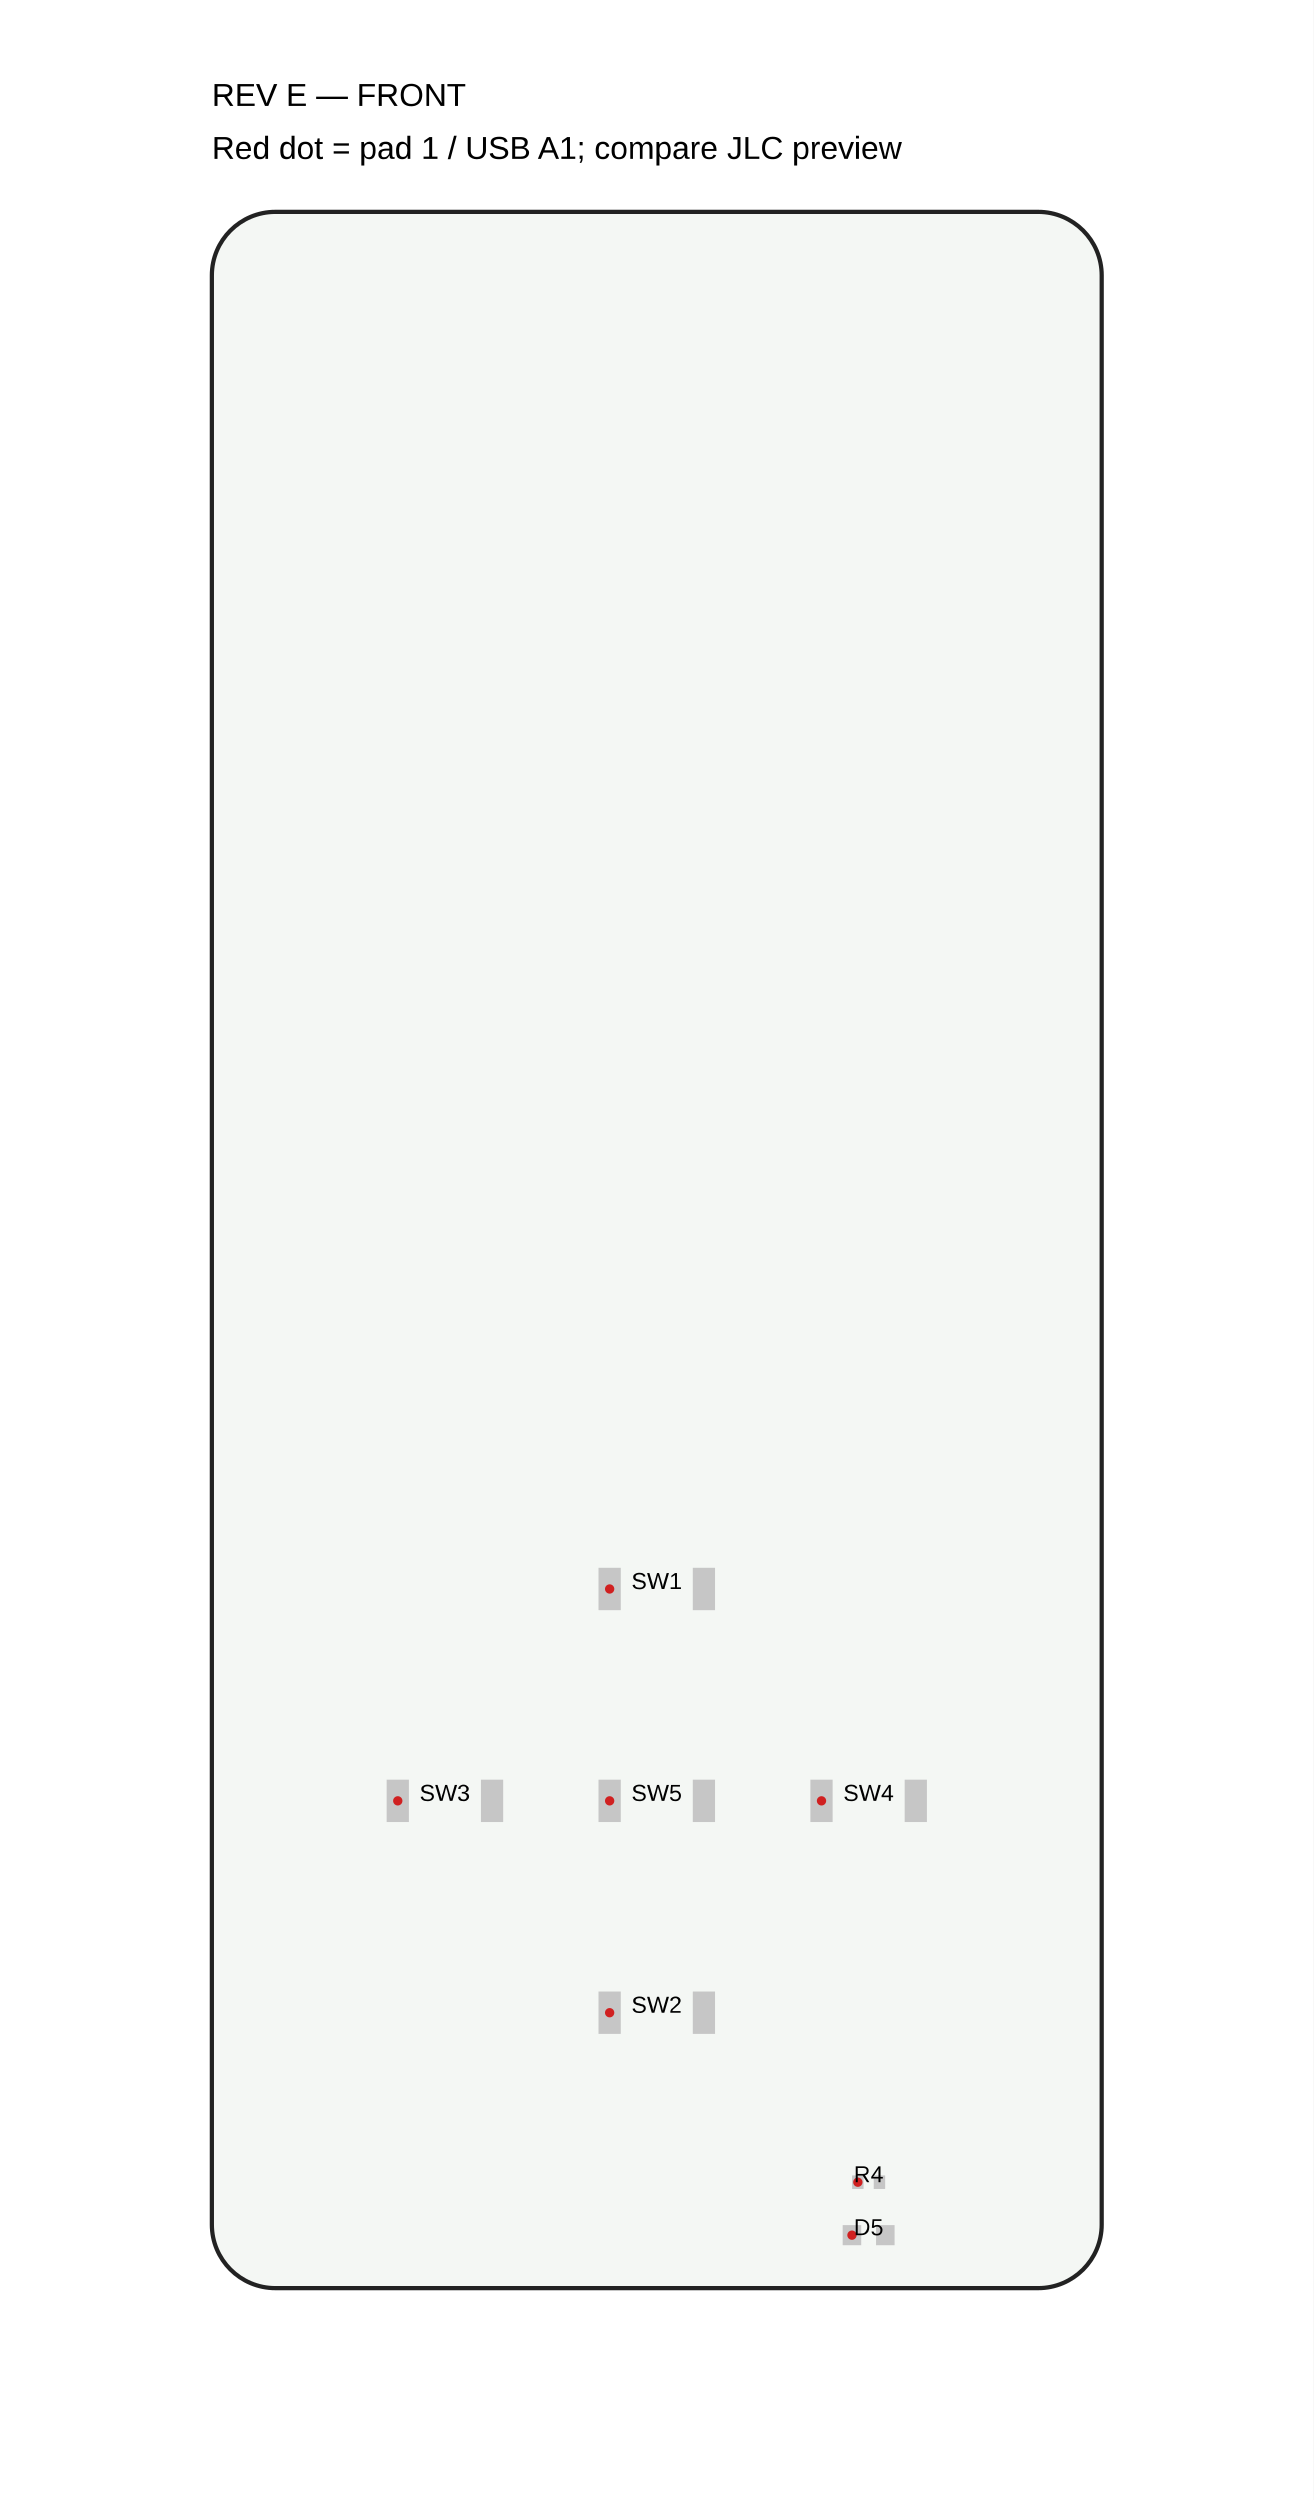
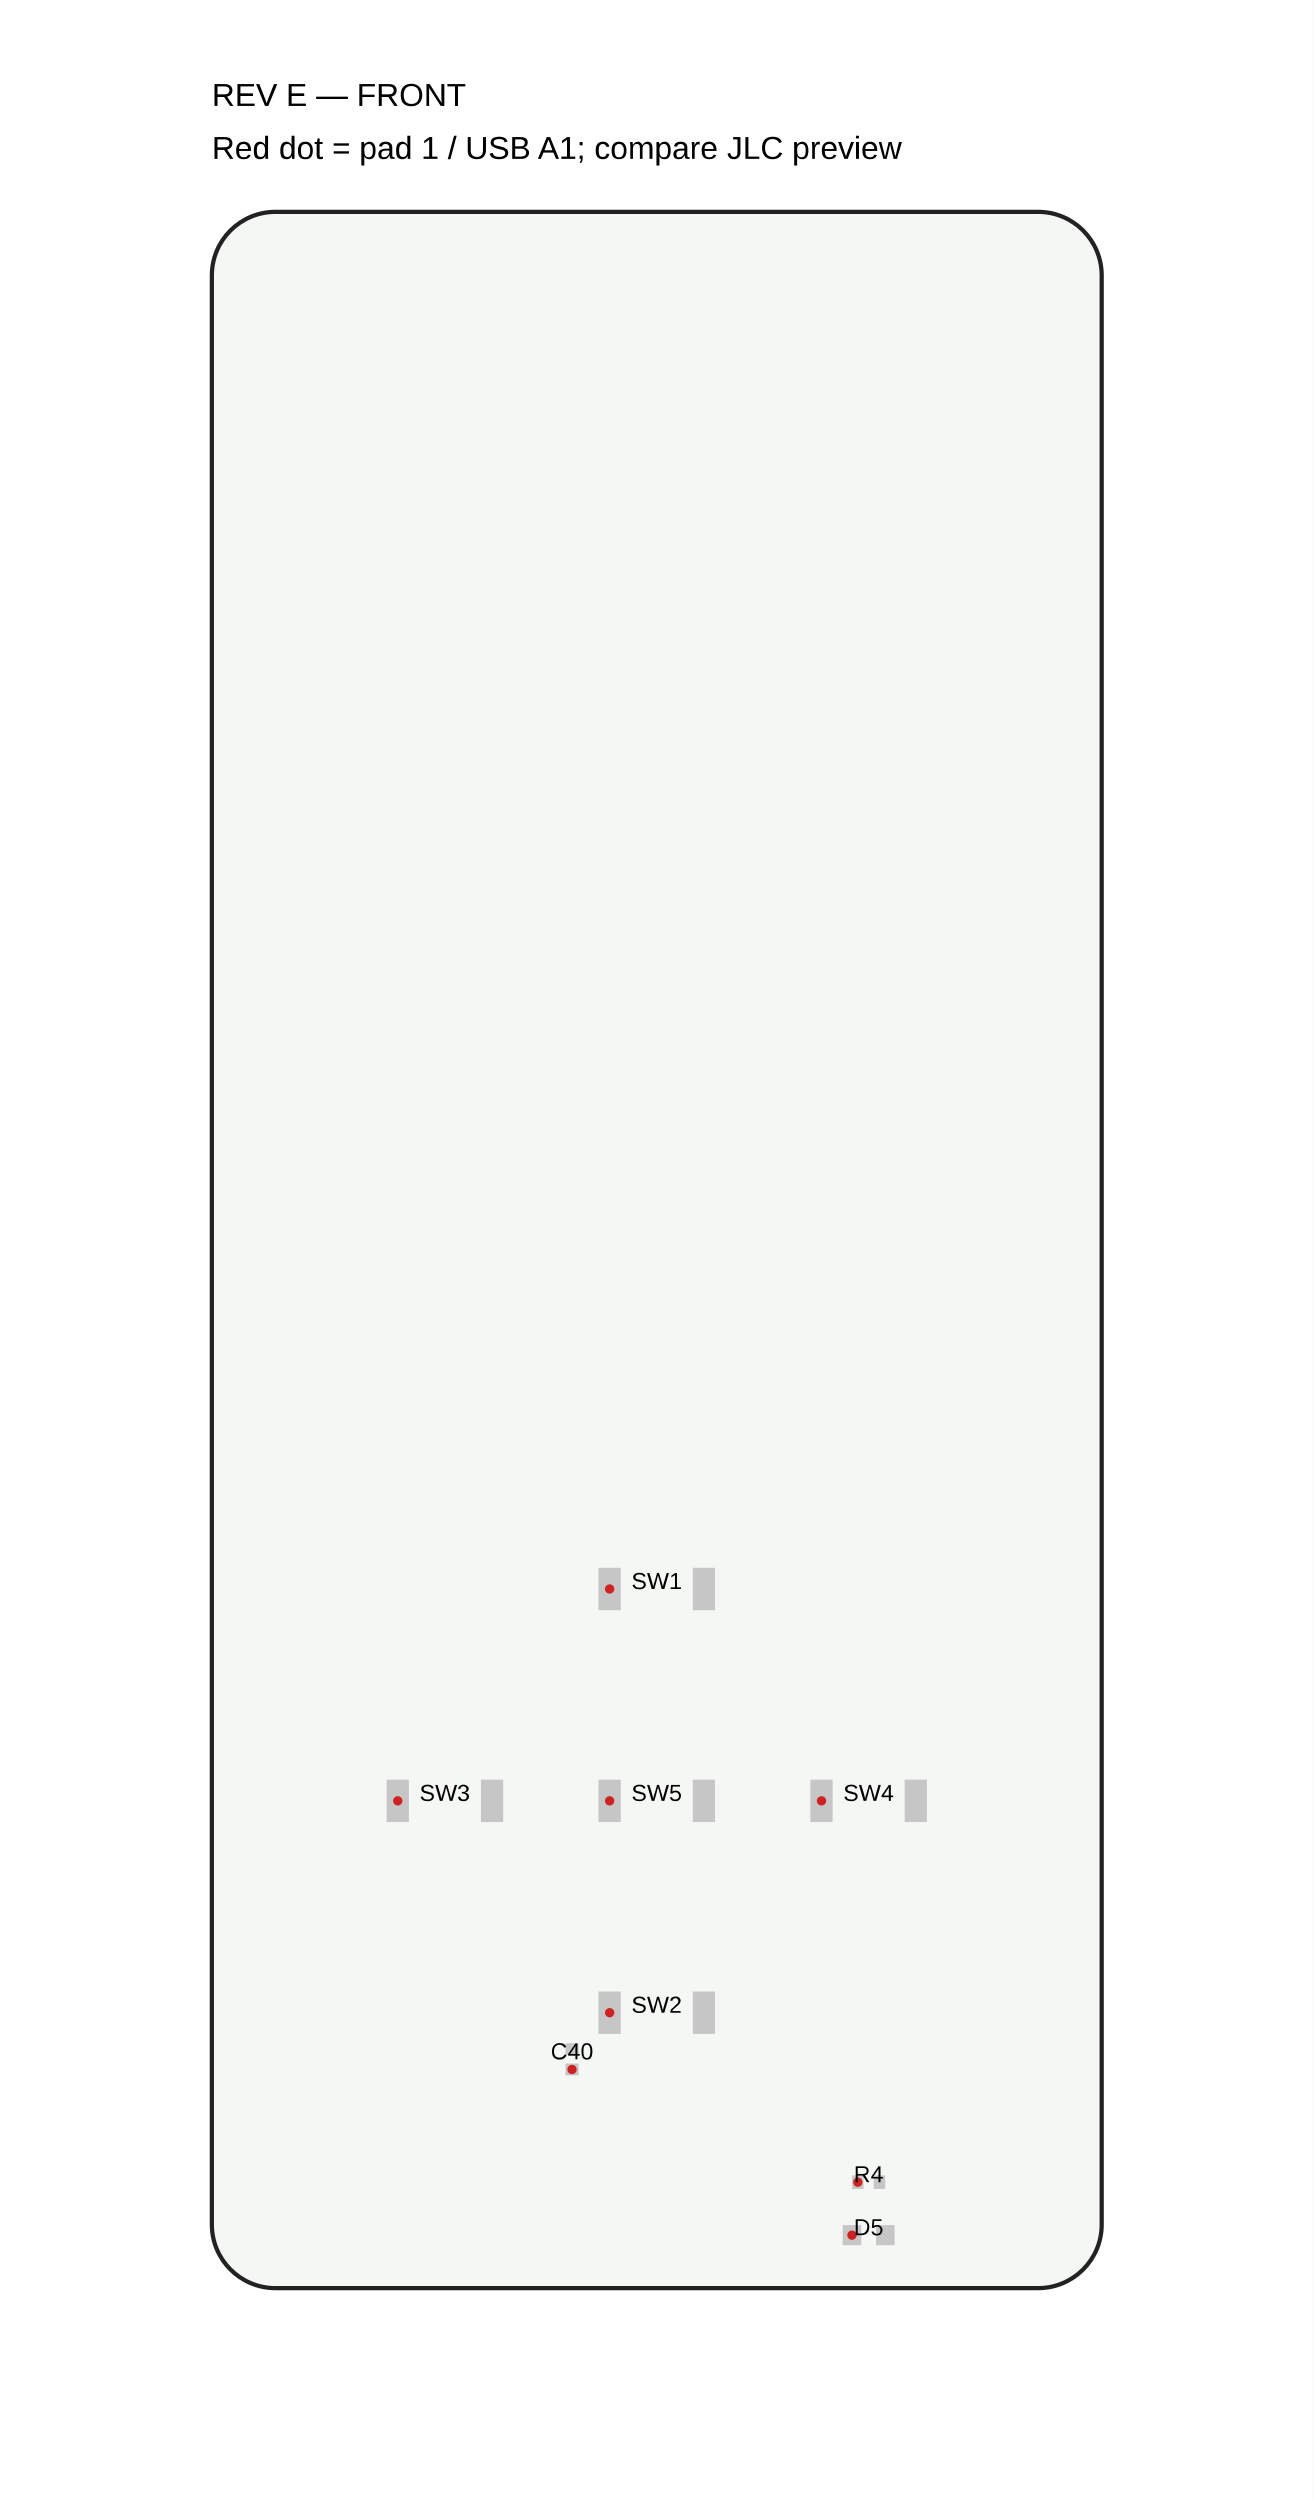
<svg xmlns="http://www.w3.org/2000/svg" width="62mm" height="118mm" viewBox="-10 -10 62 118">
  <rect x="-10" y="-10" width="100%" height="100%" fill="white" />
  <style>text{font-family:Arial,sans-serif;font-size:1.5px} .small{font-size:1.1px}</style>
  <rect x="0" y="0" width="42.0" height="98.0" rx="3" fill="#f4f7f4" stroke="#222" stroke-width=".2" />
  <text x="0" y="-5">REV E — FRONT</text>
  <text x="0" y="-2.5">Red dot = pad 1 / USB A1; compare JLC preview</text>
+   <rect x="16.690" y="87.400" width="0.620" height="0.560" fill="#c6c6c6" />
+   <circle cx="17.000" cy="87.680" r=".22" fill="#d02020" />
+   <rect x="16.690" y="86.440" width="0.620" height="0.560" fill="#c6c6c6" />
+   <text class="small" text-anchor="middle" x="17.000" y="87.200">C40</text>
  <rect x="29.775" y="95.025" width="0.875" height="0.950" fill="#c6c6c6" />
  <circle cx="30.213" cy="95.500" r=".22" fill="#d02020" />
  <rect x="31.350" y="95.025" width="0.875" height="0.950" fill="#c6c6c6" />
  <text class="small" text-anchor="middle" x="31.000" y="95.500">D5</text>
  <rect x="30.220" y="92.680" width="0.540" height="0.640" fill="#c6c6c6" />
  <circle cx="30.490" cy="93.000" r=".22" fill="#d02020" />
  <rect x="31.240" y="92.680" width="0.540" height="0.640" fill="#c6c6c6" />
  <text class="small" text-anchor="middle" x="31.000" y="93.000">R4</text>
  <rect x="18.250" y="64.000" width="1.050" height="2.000" fill="#c6c6c6" />
  <circle cx="18.775" cy="65.000" r=".22" fill="#d02020" />
  <rect x="22.700" y="64.000" width="1.050" height="2.000" fill="#c6c6c6" />
  <text class="small" text-anchor="middle" x="21.000" y="65.000">SW1</text>
  <rect x="18.250" y="84.000" width="1.050" height="2.000" fill="#c6c6c6" />
  <circle cx="18.775" cy="85.000" r=".22" fill="#d02020" />
  <rect x="22.700" y="84.000" width="1.050" height="2.000" fill="#c6c6c6" />
  <text class="small" text-anchor="middle" x="21.000" y="85.000">SW2</text>
  <rect x="8.250" y="74.000" width="1.050" height="2.000" fill="#c6c6c6" />
  <circle cx="8.775" cy="75.000" r=".22" fill="#d02020" />
  <rect x="12.700" y="74.000" width="1.050" height="2.000" fill="#c6c6c6" />
  <text class="small" text-anchor="middle" x="11.000" y="75.000">SW3</text>
  <rect x="28.250" y="74.000" width="1.050" height="2.000" fill="#c6c6c6" />
  <circle cx="28.775" cy="75.000" r=".22" fill="#d02020" />
  <rect x="32.700" y="74.000" width="1.050" height="2.000" fill="#c6c6c6" />
  <text class="small" text-anchor="middle" x="31.000" y="75.000">SW4</text>
  <rect x="18.250" y="74.000" width="1.050" height="2.000" fill="#c6c6c6" />
  <circle cx="18.775" cy="75.000" r=".22" fill="#d02020" />
  <rect x="22.700" y="74.000" width="1.050" height="2.000" fill="#c6c6c6" />
  <text class="small" text-anchor="middle" x="21.000" y="75.000">SW5</text>
</svg>
